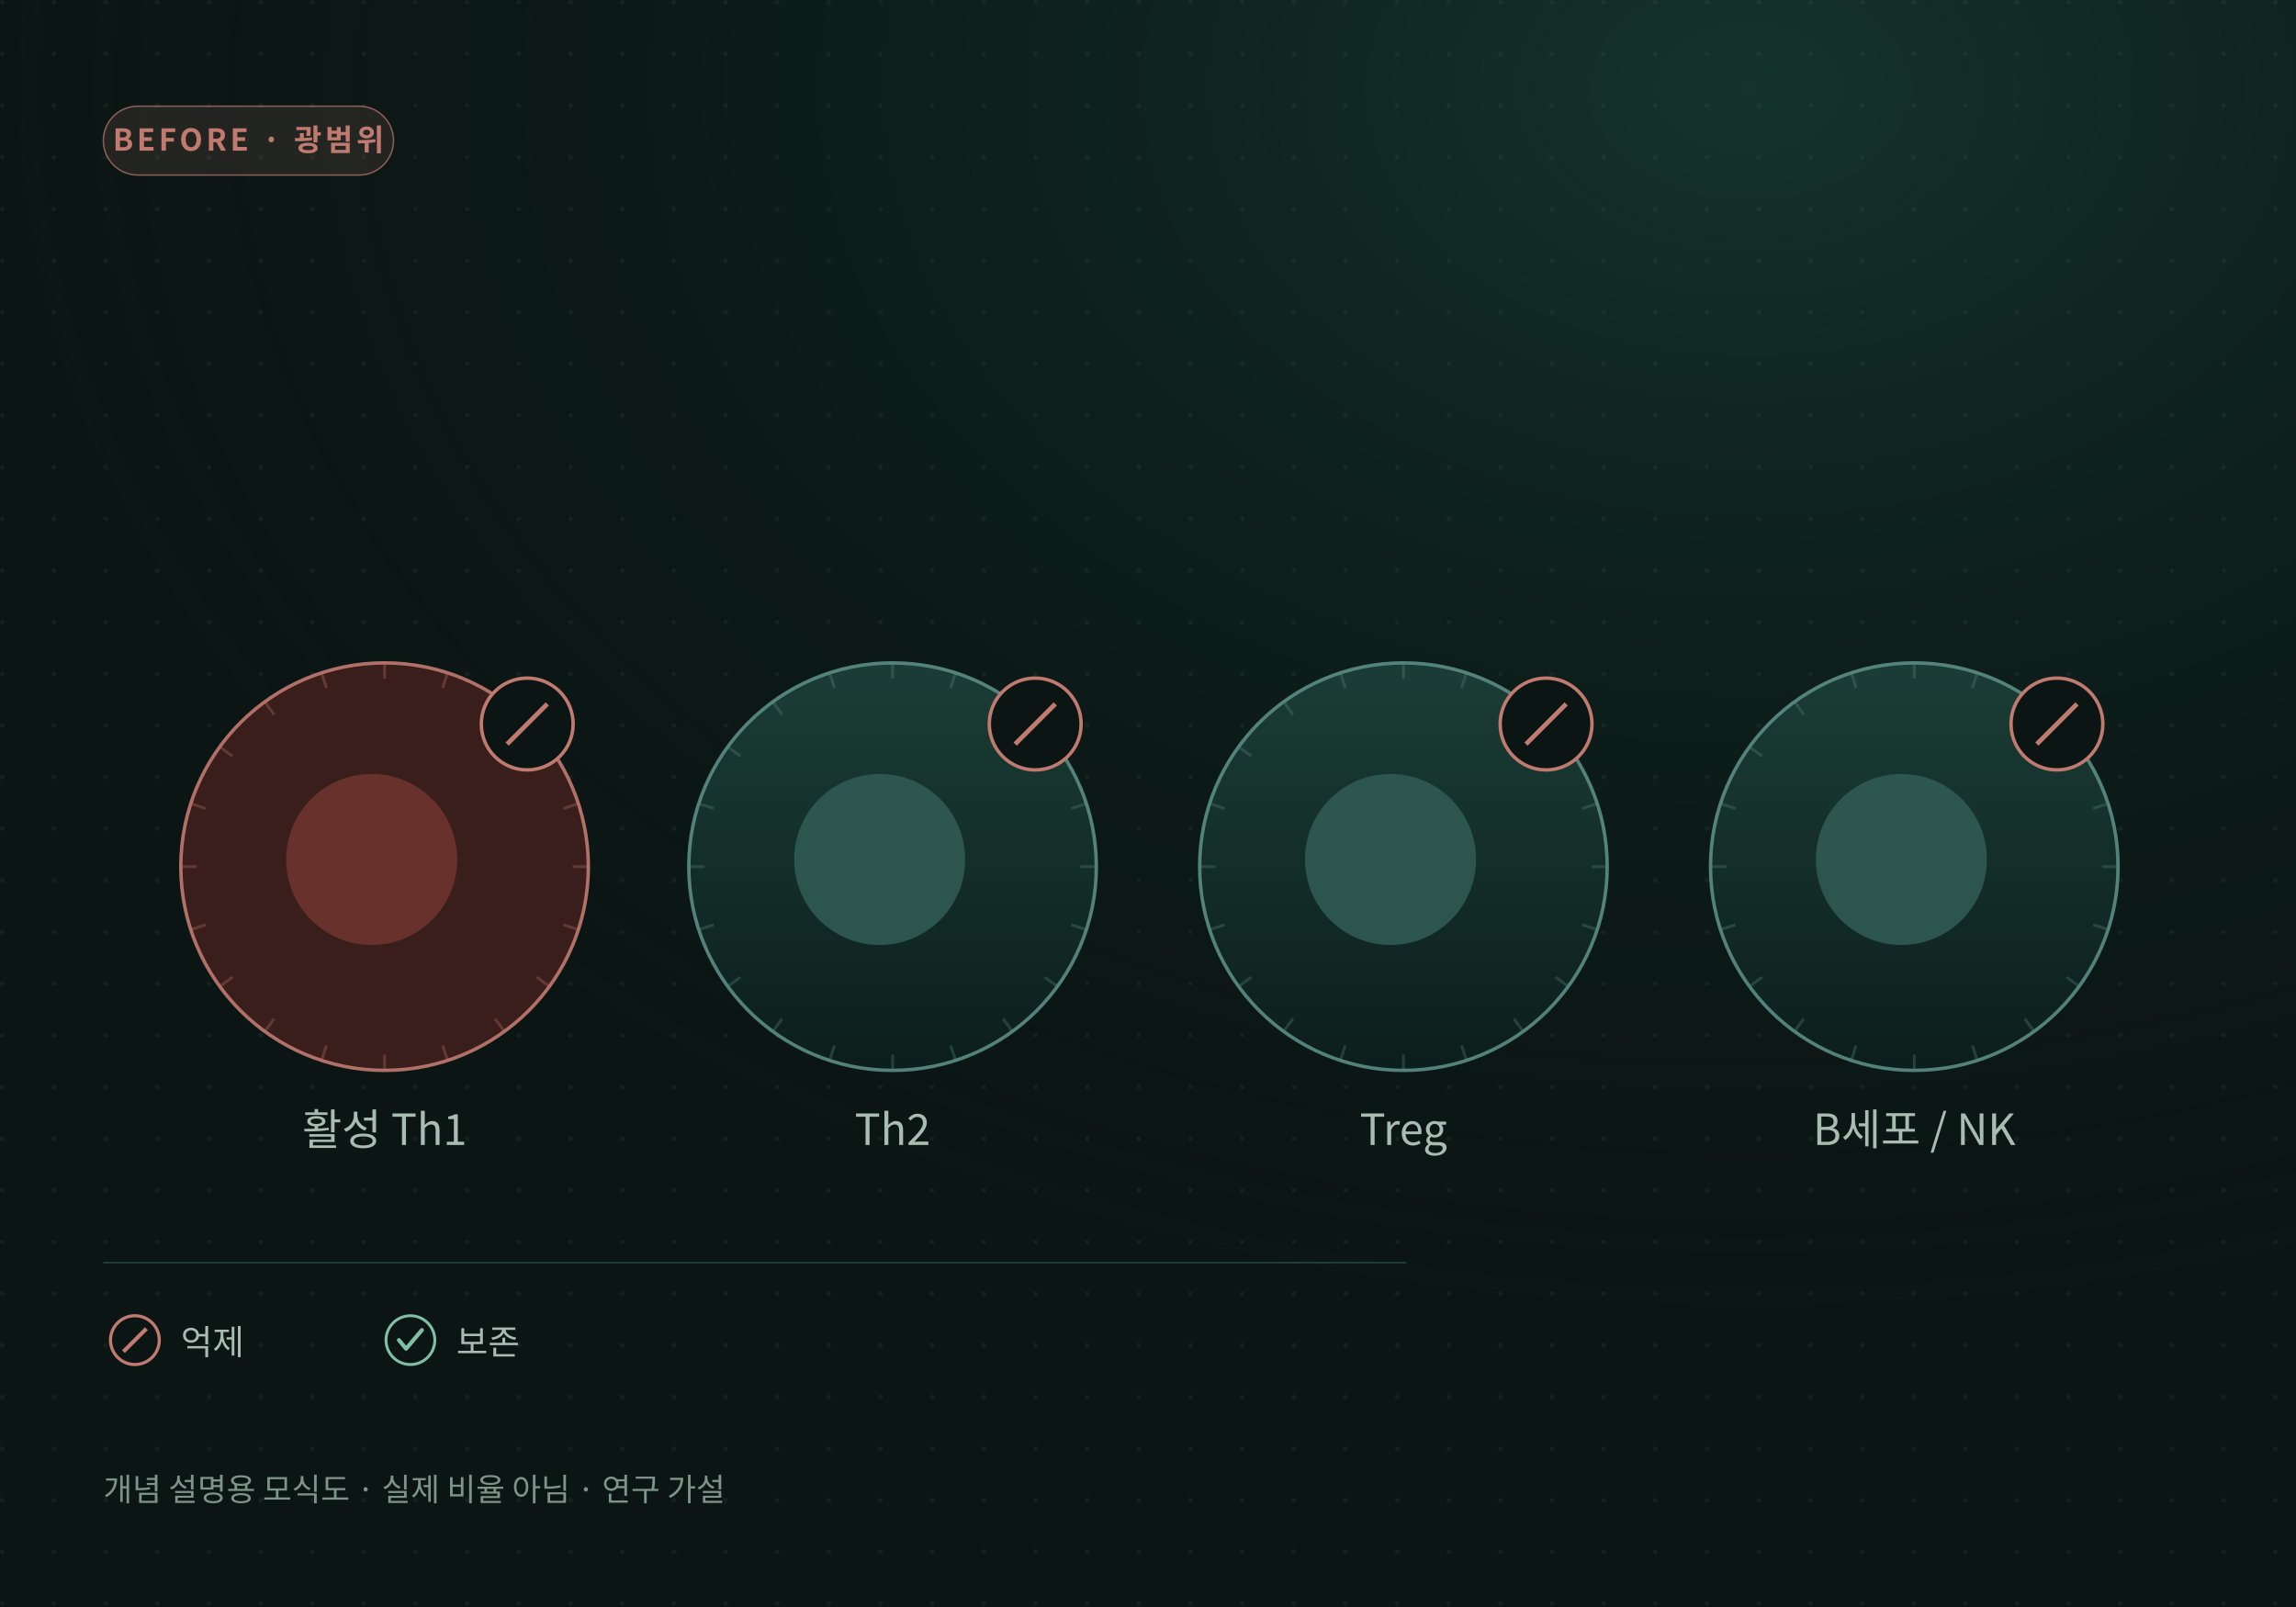
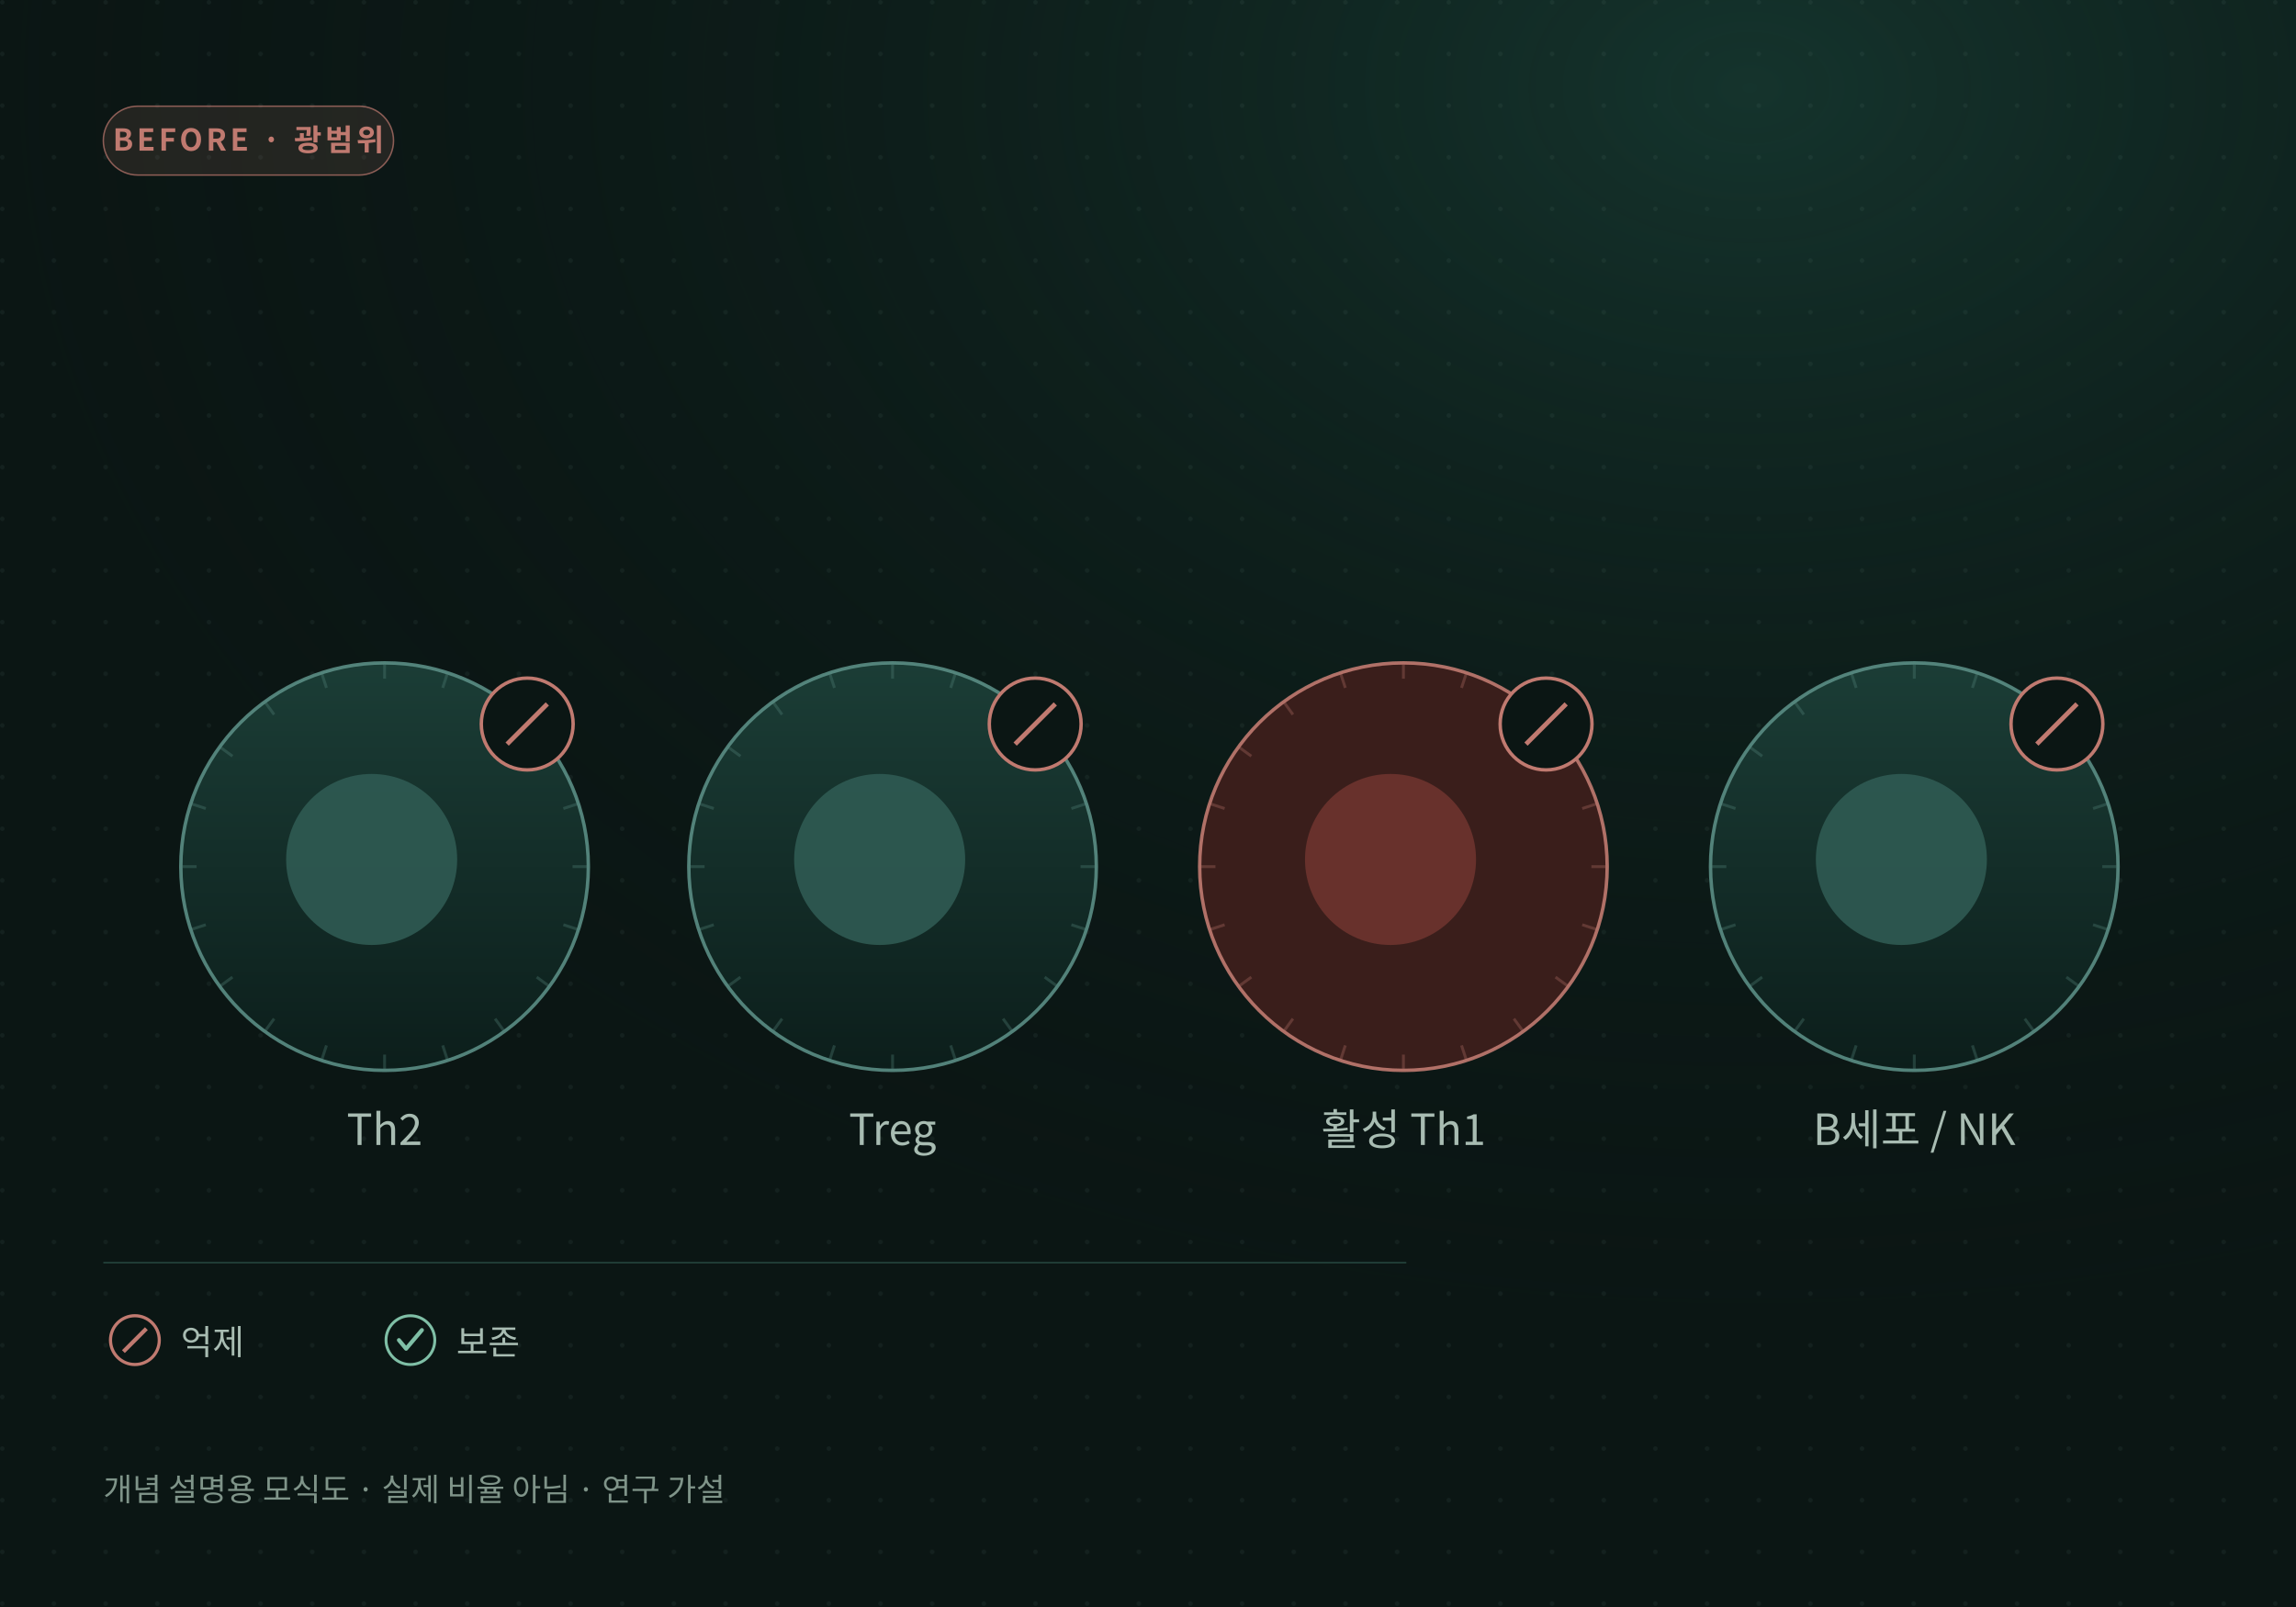
<svg xmlns="http://www.w3.org/2000/svg" width="1600" height="1120" viewBox="0 0 1600 1120">
  <defs>
    <radialGradient id="glow" cx="76%" cy="6%" r="78%">
      <stop offset="0%" stop-color="#1d4c41" stop-opacity="0.55" />
      <stop offset="55%" stop-color="#123029" stop-opacity="0.22" />
      <stop offset="100%" stop-color="#0b1614" stop-opacity="0" />
    </radialGradient>
    <pattern id="dots" width="36" height="36" patternUnits="userSpaceOnUse">
      <circle cx="1.6" cy="1.6" r="1.6" fill="#8fb4a6" fill-opacity="0.075" />
    </pattern>
    <linearGradient id="cellfill" x1="0" y1="0" x2="0" y2="1">
      <stop offset="0%" stop-color="#1b3d36" />
      <stop offset="100%" stop-color="#0c1e1b" />
    </linearGradient>
  </defs>
  <rect width="1600" height="1120" fill="#0b1614" />
  <rect width="1600" height="1120" fill="url(#glow)" />
  <rect width="1600" height="1120" fill="url(#dots)" />
  <rect x="72" y="74" width="202.24" height="48" rx="24" fill="#c07a70" fill-opacity="0.14" stroke="#c07a70" stroke-opacity="0.7" />
  <text x="173.12" y="105" fill="#c07a70" font-family="'Noto Sans CJK KR','Noto Sans KR','Helvetica Neue',Arial,sans-serif" font-size="21" font-weight="600" letter-spacing="2.4" text-anchor="middle">BEFORE · 광범위</text>
-   <circle cx="268" cy="604" r="142" fill="#3a1e1b" stroke="#c07a70" stroke-width="2.4" stroke-opacity="0.9" />
-   <line x1="399.0" y1="604.0" x2="409.0" y2="604.0" stroke="#c07a70" stroke-opacity="0.3" stroke-width="2" />
-   <line x1="392.6" y1="644.5" x2="402.1" y2="647.6" stroke="#c07a70" stroke-opacity="0.3" stroke-width="2" />
-   <line x1="374.0" y1="681.0" x2="382.1" y2="686.9" stroke="#c07a70" stroke-opacity="0.3" stroke-width="2" />
-   <line x1="345.0" y1="710.0" x2="350.9" y2="718.1" stroke="#c07a70" stroke-opacity="0.3" stroke-width="2" />
-   <line x1="308.5" y1="728.6" x2="311.6" y2="738.1" stroke="#c07a70" stroke-opacity="0.3" stroke-width="2" />
-   <line x1="268.0" y1="735.0" x2="268.0" y2="745.0" stroke="#c07a70" stroke-opacity="0.3" stroke-width="2" />
-   <line x1="227.5" y1="728.6" x2="224.4" y2="738.1" stroke="#c07a70" stroke-opacity="0.3" stroke-width="2" />
-   <line x1="191.0" y1="710.0" x2="185.1" y2="718.1" stroke="#c07a70" stroke-opacity="0.3" stroke-width="2" />
-   <line x1="162.0" y1="681.0" x2="153.9" y2="686.9" stroke="#c07a70" stroke-opacity="0.3" stroke-width="2" />
-   <line x1="143.4" y1="644.5" x2="133.9" y2="647.6" stroke="#c07a70" stroke-opacity="0.3" stroke-width="2" />
-   <line x1="137.0" y1="604.0" x2="127.0" y2="604.0" stroke="#c07a70" stroke-opacity="0.3" stroke-width="2" />
-   <line x1="143.4" y1="563.5" x2="133.9" y2="560.4" stroke="#c07a70" stroke-opacity="0.3" stroke-width="2" />
-   <line x1="162.0" y1="527.0" x2="153.9" y2="521.1" stroke="#c07a70" stroke-opacity="0.3" stroke-width="2" />
-   <line x1="191.0" y1="498.0" x2="185.1" y2="489.9" stroke="#c07a70" stroke-opacity="0.3" stroke-width="2" />
-   <line x1="227.5" y1="479.4" x2="224.4" y2="469.9" stroke="#c07a70" stroke-opacity="0.3" stroke-width="2" />
-   <line x1="268.0" y1="473.0" x2="268.0" y2="463.0" stroke="#c07a70" stroke-opacity="0.3" stroke-width="2" />
-   <line x1="308.5" y1="479.4" x2="311.6" y2="469.9" stroke="#c07a70" stroke-opacity="0.3" stroke-width="2" />
-   <line x1="345.0" y1="498.0" x2="350.9" y2="489.9" stroke="#c07a70" stroke-opacity="0.3" stroke-width="2" />
-   <line x1="374.0" y1="527.0" x2="382.1" y2="521.1" stroke="#c07a70" stroke-opacity="0.3" stroke-width="2" />
-   <line x1="392.6" y1="563.5" x2="402.1" y2="560.4" stroke="#c07a70" stroke-opacity="0.3" stroke-width="2" />
-   <circle cx="259" cy="599" r="59.6" fill="#6d332e" fill-opacity="0.9" />
-   <text x="268" y="798" fill="#a8bcb2" font-family="'Noto Sans CJK KR','Noto Sans KR','Helvetica Neue',Arial,sans-serif" font-size="30" text-anchor="middle">활성 Th1</text>
+   <circle cx="268" cy="604" r="142" fill="url(#cellfill)" stroke="#5a8d84" stroke-width="2.4" stroke-opacity="0.9" />
+   <line x1="399.0" y1="604.0" x2="409.0" y2="604.0" stroke="#5a8d84" stroke-opacity="0.3" stroke-width="2" />
+   <line x1="392.6" y1="644.5" x2="402.1" y2="647.6" stroke="#5a8d84" stroke-opacity="0.3" stroke-width="2" />
+   <line x1="374.0" y1="681.0" x2="382.1" y2="686.9" stroke="#5a8d84" stroke-opacity="0.3" stroke-width="2" />
+   <line x1="345.0" y1="710.0" x2="350.9" y2="718.1" stroke="#5a8d84" stroke-opacity="0.3" stroke-width="2" />
+   <line x1="308.5" y1="728.6" x2="311.6" y2="738.1" stroke="#5a8d84" stroke-opacity="0.3" stroke-width="2" />
+   <line x1="268.0" y1="735.0" x2="268.0" y2="745.0" stroke="#5a8d84" stroke-opacity="0.3" stroke-width="2" />
+   <line x1="227.5" y1="728.6" x2="224.4" y2="738.1" stroke="#5a8d84" stroke-opacity="0.3" stroke-width="2" />
+   <line x1="191.0" y1="710.0" x2="185.1" y2="718.1" stroke="#5a8d84" stroke-opacity="0.3" stroke-width="2" />
+   <line x1="162.0" y1="681.0" x2="153.9" y2="686.9" stroke="#5a8d84" stroke-opacity="0.3" stroke-width="2" />
+   <line x1="143.4" y1="644.5" x2="133.9" y2="647.6" stroke="#5a8d84" stroke-opacity="0.3" stroke-width="2" />
+   <line x1="137.0" y1="604.0" x2="127.0" y2="604.0" stroke="#5a8d84" stroke-opacity="0.3" stroke-width="2" />
+   <line x1="143.4" y1="563.5" x2="133.9" y2="560.4" stroke="#5a8d84" stroke-opacity="0.3" stroke-width="2" />
+   <line x1="162.0" y1="527.0" x2="153.9" y2="521.1" stroke="#5a8d84" stroke-opacity="0.3" stroke-width="2" />
+   <line x1="191.0" y1="498.0" x2="185.1" y2="489.9" stroke="#5a8d84" stroke-opacity="0.3" stroke-width="2" />
+   <line x1="227.5" y1="479.4" x2="224.4" y2="469.9" stroke="#5a8d84" stroke-opacity="0.3" stroke-width="2" />
+   <line x1="268.0" y1="473.0" x2="268.0" y2="463.0" stroke="#5a8d84" stroke-opacity="0.3" stroke-width="2" />
+   <line x1="308.5" y1="479.4" x2="311.6" y2="469.9" stroke="#5a8d84" stroke-opacity="0.3" stroke-width="2" />
+   <line x1="345.0" y1="498.0" x2="350.9" y2="489.9" stroke="#5a8d84" stroke-opacity="0.3" stroke-width="2" />
+   <line x1="374.0" y1="527.0" x2="382.1" y2="521.1" stroke="#5a8d84" stroke-opacity="0.3" stroke-width="2" />
+   <line x1="392.6" y1="563.5" x2="402.1" y2="560.4" stroke="#5a8d84" stroke-opacity="0.3" stroke-width="2" />
+   <circle cx="259" cy="599" r="59.6" fill="#2f5a52" fill-opacity="0.9" />
+   <text x="268" y="798" fill="#a8bcb2" font-family="'Noto Sans CJK KR','Noto Sans KR','Helvetica Neue',Arial,sans-serif" font-size="30" text-anchor="middle">Th2</text>
  <circle cx="367.4" cy="504.6" r="32" fill="#0b1614" stroke="#c07a70" stroke-width="2.4" />
  <line x1="353.4" y1="518.6" x2="381.4" y2="490.6" stroke="#c07a70" stroke-width="3.2" />
  <circle cx="622" cy="604" r="142" fill="url(#cellfill)" stroke="#5a8d84" stroke-width="2.4" stroke-opacity="0.9" />
  <line x1="753.0" y1="604.0" x2="763.0" y2="604.0" stroke="#5a8d84" stroke-opacity="0.3" stroke-width="2" />
  <line x1="746.6" y1="644.5" x2="756.1" y2="647.6" stroke="#5a8d84" stroke-opacity="0.3" stroke-width="2" />
  <line x1="728.0" y1="681.0" x2="736.1" y2="686.9" stroke="#5a8d84" stroke-opacity="0.3" stroke-width="2" />
  <line x1="699.0" y1="710.0" x2="704.9" y2="718.1" stroke="#5a8d84" stroke-opacity="0.3" stroke-width="2" />
  <line x1="662.5" y1="728.6" x2="665.6" y2="738.1" stroke="#5a8d84" stroke-opacity="0.3" stroke-width="2" />
  <line x1="622.0" y1="735.0" x2="622.0" y2="745.0" stroke="#5a8d84" stroke-opacity="0.3" stroke-width="2" />
  <line x1="581.5" y1="728.6" x2="578.4" y2="738.1" stroke="#5a8d84" stroke-opacity="0.3" stroke-width="2" />
  <line x1="545.0" y1="710.0" x2="539.1" y2="718.1" stroke="#5a8d84" stroke-opacity="0.3" stroke-width="2" />
  <line x1="516.0" y1="681.0" x2="507.9" y2="686.9" stroke="#5a8d84" stroke-opacity="0.3" stroke-width="2" />
  <line x1="497.4" y1="644.5" x2="487.9" y2="647.6" stroke="#5a8d84" stroke-opacity="0.3" stroke-width="2" />
  <line x1="491.0" y1="604.0" x2="481.0" y2="604.0" stroke="#5a8d84" stroke-opacity="0.3" stroke-width="2" />
  <line x1="497.4" y1="563.5" x2="487.9" y2="560.4" stroke="#5a8d84" stroke-opacity="0.3" stroke-width="2" />
  <line x1="516.0" y1="527.0" x2="507.9" y2="521.1" stroke="#5a8d84" stroke-opacity="0.3" stroke-width="2" />
  <line x1="545.0" y1="498.0" x2="539.1" y2="489.9" stroke="#5a8d84" stroke-opacity="0.3" stroke-width="2" />
  <line x1="581.5" y1="479.4" x2="578.4" y2="469.9" stroke="#5a8d84" stroke-opacity="0.3" stroke-width="2" />
  <line x1="622.0" y1="473.0" x2="622.0" y2="463.0" stroke="#5a8d84" stroke-opacity="0.3" stroke-width="2" />
  <line x1="662.5" y1="479.4" x2="665.6" y2="469.9" stroke="#5a8d84" stroke-opacity="0.3" stroke-width="2" />
  <line x1="699.0" y1="498.0" x2="704.9" y2="489.9" stroke="#5a8d84" stroke-opacity="0.3" stroke-width="2" />
  <line x1="728.0" y1="527.0" x2="736.1" y2="521.1" stroke="#5a8d84" stroke-opacity="0.3" stroke-width="2" />
  <line x1="746.6" y1="563.5" x2="756.1" y2="560.4" stroke="#5a8d84" stroke-opacity="0.3" stroke-width="2" />
  <circle cx="613" cy="599" r="59.6" fill="#2f5a52" fill-opacity="0.9" />
-   <text x="622" y="798" fill="#a8bcb2" font-family="'Noto Sans CJK KR','Noto Sans KR','Helvetica Neue',Arial,sans-serif" font-size="30" text-anchor="middle">Th2</text>
+   <text x="622" y="798" fill="#a8bcb2" font-family="'Noto Sans CJK KR','Noto Sans KR','Helvetica Neue',Arial,sans-serif" font-size="30" text-anchor="middle">Treg</text>
  <circle cx="721.4" cy="504.6" r="32" fill="#0b1614" stroke="#c07a70" stroke-width="2.4" />
  <line x1="707.4" y1="518.6" x2="735.4" y2="490.6" stroke="#c07a70" stroke-width="3.2" />
-   <circle cx="978" cy="604" r="142" fill="url(#cellfill)" stroke="#5a8d84" stroke-width="2.4" stroke-opacity="0.9" />
-   <line x1="1109.0" y1="604.0" x2="1119.0" y2="604.0" stroke="#5a8d84" stroke-opacity="0.3" stroke-width="2" />
-   <line x1="1102.6" y1="644.5" x2="1112.1" y2="647.6" stroke="#5a8d84" stroke-opacity="0.3" stroke-width="2" />
-   <line x1="1084.0" y1="681.0" x2="1092.1" y2="686.9" stroke="#5a8d84" stroke-opacity="0.3" stroke-width="2" />
-   <line x1="1055.0" y1="710.0" x2="1060.9" y2="718.1" stroke="#5a8d84" stroke-opacity="0.3" stroke-width="2" />
-   <line x1="1018.5" y1="728.6" x2="1021.6" y2="738.1" stroke="#5a8d84" stroke-opacity="0.3" stroke-width="2" />
-   <line x1="978.0" y1="735.0" x2="978.0" y2="745.0" stroke="#5a8d84" stroke-opacity="0.3" stroke-width="2" />
-   <line x1="937.5" y1="728.6" x2="934.4" y2="738.1" stroke="#5a8d84" stroke-opacity="0.3" stroke-width="2" />
-   <line x1="901.0" y1="710.0" x2="895.1" y2="718.1" stroke="#5a8d84" stroke-opacity="0.3" stroke-width="2" />
-   <line x1="872.0" y1="681.0" x2="863.9" y2="686.9" stroke="#5a8d84" stroke-opacity="0.3" stroke-width="2" />
-   <line x1="853.4" y1="644.5" x2="843.9" y2="647.6" stroke="#5a8d84" stroke-opacity="0.3" stroke-width="2" />
-   <line x1="847.0" y1="604.0" x2="837.0" y2="604.0" stroke="#5a8d84" stroke-opacity="0.3" stroke-width="2" />
-   <line x1="853.4" y1="563.5" x2="843.9" y2="560.4" stroke="#5a8d84" stroke-opacity="0.3" stroke-width="2" />
-   <line x1="872.0" y1="527.0" x2="863.9" y2="521.1" stroke="#5a8d84" stroke-opacity="0.3" stroke-width="2" />
-   <line x1="901.0" y1="498.0" x2="895.1" y2="489.9" stroke="#5a8d84" stroke-opacity="0.3" stroke-width="2" />
-   <line x1="937.5" y1="479.4" x2="934.4" y2="469.9" stroke="#5a8d84" stroke-opacity="0.3" stroke-width="2" />
-   <line x1="978.0" y1="473.0" x2="978.0" y2="463.0" stroke="#5a8d84" stroke-opacity="0.3" stroke-width="2" />
-   <line x1="1018.5" y1="479.4" x2="1021.6" y2="469.9" stroke="#5a8d84" stroke-opacity="0.3" stroke-width="2" />
-   <line x1="1055.0" y1="498.0" x2="1060.9" y2="489.9" stroke="#5a8d84" stroke-opacity="0.3" stroke-width="2" />
-   <line x1="1084.0" y1="527.0" x2="1092.1" y2="521.1" stroke="#5a8d84" stroke-opacity="0.3" stroke-width="2" />
-   <line x1="1102.6" y1="563.5" x2="1112.1" y2="560.4" stroke="#5a8d84" stroke-opacity="0.3" stroke-width="2" />
-   <circle cx="969" cy="599" r="59.6" fill="#2f5a52" fill-opacity="0.9" />
-   <text x="978" y="798" fill="#a8bcb2" font-family="'Noto Sans CJK KR','Noto Sans KR','Helvetica Neue',Arial,sans-serif" font-size="30" text-anchor="middle">Treg</text>
+   <circle cx="978" cy="604" r="142" fill="#3a1e1b" stroke="#c07a70" stroke-width="2.4" stroke-opacity="0.9" />
+   <line x1="1109.0" y1="604.0" x2="1119.0" y2="604.0" stroke="#c07a70" stroke-opacity="0.3" stroke-width="2" />
+   <line x1="1102.6" y1="644.5" x2="1112.1" y2="647.6" stroke="#c07a70" stroke-opacity="0.3" stroke-width="2" />
+   <line x1="1084.0" y1="681.0" x2="1092.1" y2="686.9" stroke="#c07a70" stroke-opacity="0.3" stroke-width="2" />
+   <line x1="1055.0" y1="710.0" x2="1060.9" y2="718.1" stroke="#c07a70" stroke-opacity="0.3" stroke-width="2" />
+   <line x1="1018.5" y1="728.6" x2="1021.6" y2="738.1" stroke="#c07a70" stroke-opacity="0.3" stroke-width="2" />
+   <line x1="978.0" y1="735.0" x2="978.0" y2="745.0" stroke="#c07a70" stroke-opacity="0.3" stroke-width="2" />
+   <line x1="937.5" y1="728.6" x2="934.4" y2="738.1" stroke="#c07a70" stroke-opacity="0.3" stroke-width="2" />
+   <line x1="901.0" y1="710.0" x2="895.1" y2="718.1" stroke="#c07a70" stroke-opacity="0.3" stroke-width="2" />
+   <line x1="872.0" y1="681.0" x2="863.9" y2="686.9" stroke="#c07a70" stroke-opacity="0.3" stroke-width="2" />
+   <line x1="853.4" y1="644.5" x2="843.9" y2="647.6" stroke="#c07a70" stroke-opacity="0.3" stroke-width="2" />
+   <line x1="847.0" y1="604.0" x2="837.0" y2="604.0" stroke="#c07a70" stroke-opacity="0.3" stroke-width="2" />
+   <line x1="853.4" y1="563.5" x2="843.9" y2="560.4" stroke="#c07a70" stroke-opacity="0.3" stroke-width="2" />
+   <line x1="872.0" y1="527.0" x2="863.9" y2="521.1" stroke="#c07a70" stroke-opacity="0.3" stroke-width="2" />
+   <line x1="901.0" y1="498.0" x2="895.1" y2="489.9" stroke="#c07a70" stroke-opacity="0.3" stroke-width="2" />
+   <line x1="937.5" y1="479.4" x2="934.4" y2="469.9" stroke="#c07a70" stroke-opacity="0.3" stroke-width="2" />
+   <line x1="978.0" y1="473.0" x2="978.0" y2="463.0" stroke="#c07a70" stroke-opacity="0.3" stroke-width="2" />
+   <line x1="1018.5" y1="479.4" x2="1021.6" y2="469.9" stroke="#c07a70" stroke-opacity="0.3" stroke-width="2" />
+   <line x1="1055.0" y1="498.0" x2="1060.9" y2="489.9" stroke="#c07a70" stroke-opacity="0.3" stroke-width="2" />
+   <line x1="1084.0" y1="527.0" x2="1092.1" y2="521.1" stroke="#c07a70" stroke-opacity="0.3" stroke-width="2" />
+   <line x1="1102.6" y1="563.5" x2="1112.1" y2="560.4" stroke="#c07a70" stroke-opacity="0.3" stroke-width="2" />
+   <circle cx="969" cy="599" r="59.6" fill="#6d332e" fill-opacity="0.9" />
+   <text x="978" y="798" fill="#a8bcb2" font-family="'Noto Sans CJK KR','Noto Sans KR','Helvetica Neue',Arial,sans-serif" font-size="30" text-anchor="middle">활성 Th1</text>
  <circle cx="1077.4" cy="504.6" r="32" fill="#0b1614" stroke="#c07a70" stroke-width="2.4" />
  <line x1="1063.4" y1="518.6" x2="1091.4" y2="490.6" stroke="#c07a70" stroke-width="3.2" />
  <circle cx="1334" cy="604" r="142" fill="url(#cellfill)" stroke="#5a8d84" stroke-width="2.4" stroke-opacity="0.9" />
  <line x1="1465.0" y1="604.0" x2="1475.0" y2="604.0" stroke="#5a8d84" stroke-opacity="0.3" stroke-width="2" />
  <line x1="1458.6" y1="644.5" x2="1468.1" y2="647.6" stroke="#5a8d84" stroke-opacity="0.3" stroke-width="2" />
  <line x1="1440.0" y1="681.0" x2="1448.1" y2="686.9" stroke="#5a8d84" stroke-opacity="0.3" stroke-width="2" />
  <line x1="1411.0" y1="710.0" x2="1416.9" y2="718.1" stroke="#5a8d84" stroke-opacity="0.3" stroke-width="2" />
  <line x1="1374.5" y1="728.6" x2="1377.6" y2="738.1" stroke="#5a8d84" stroke-opacity="0.3" stroke-width="2" />
  <line x1="1334.0" y1="735.0" x2="1334.0" y2="745.0" stroke="#5a8d84" stroke-opacity="0.3" stroke-width="2" />
  <line x1="1293.5" y1="728.6" x2="1290.4" y2="738.1" stroke="#5a8d84" stroke-opacity="0.3" stroke-width="2" />
  <line x1="1257.0" y1="710.0" x2="1251.1" y2="718.1" stroke="#5a8d84" stroke-opacity="0.3" stroke-width="2" />
  <line x1="1228.0" y1="681.0" x2="1219.9" y2="686.9" stroke="#5a8d84" stroke-opacity="0.3" stroke-width="2" />
  <line x1="1209.4" y1="644.5" x2="1199.9" y2="647.6" stroke="#5a8d84" stroke-opacity="0.3" stroke-width="2" />
  <line x1="1203.0" y1="604.0" x2="1193.0" y2="604.0" stroke="#5a8d84" stroke-opacity="0.3" stroke-width="2" />
  <line x1="1209.4" y1="563.5" x2="1199.9" y2="560.4" stroke="#5a8d84" stroke-opacity="0.3" stroke-width="2" />
  <line x1="1228.0" y1="527.0" x2="1219.9" y2="521.1" stroke="#5a8d84" stroke-opacity="0.3" stroke-width="2" />
  <line x1="1257.0" y1="498.0" x2="1251.1" y2="489.9" stroke="#5a8d84" stroke-opacity="0.3" stroke-width="2" />
  <line x1="1293.5" y1="479.4" x2="1290.4" y2="469.9" stroke="#5a8d84" stroke-opacity="0.3" stroke-width="2" />
  <line x1="1334.0" y1="473.0" x2="1334.0" y2="463.0" stroke="#5a8d84" stroke-opacity="0.3" stroke-width="2" />
  <line x1="1374.5" y1="479.4" x2="1377.6" y2="469.9" stroke="#5a8d84" stroke-opacity="0.3" stroke-width="2" />
  <line x1="1411.0" y1="498.0" x2="1416.9" y2="489.9" stroke="#5a8d84" stroke-opacity="0.3" stroke-width="2" />
  <line x1="1440.0" y1="527.0" x2="1448.1" y2="521.1" stroke="#5a8d84" stroke-opacity="0.3" stroke-width="2" />
  <line x1="1458.6" y1="563.5" x2="1468.1" y2="560.4" stroke="#5a8d84" stroke-opacity="0.3" stroke-width="2" />
  <circle cx="1325" cy="599" r="59.6" fill="#2f5a52" fill-opacity="0.9" />
  <text x="1334" y="798" fill="#a8bcb2" font-family="'Noto Sans CJK KR','Noto Sans KR','Helvetica Neue',Arial,sans-serif" font-size="30" text-anchor="middle">B세포 / NK</text>
  <circle cx="1433.4" cy="504.6" r="32" fill="#0b1614" stroke="#c07a70" stroke-width="2.4" />
  <line x1="1419.4" y1="518.6" x2="1447.4" y2="490.6" stroke="#c07a70" stroke-width="3.2" />
  <line x1="72" y1="880" x2="980" y2="880" stroke="#26463e" stroke-width="1" />
  <circle cx="94" cy="934" r="17" fill="#0b1614" stroke="#c07a70" stroke-width="2.2" />
  <line x1="86" y1="942" x2="102" y2="926" stroke="#c07a70" stroke-width="2.8" />
  <text x="126" y="944" fill="#a8bcb2" font-family="'Noto Sans CJK KR','Noto Sans KR','Helvetica Neue',Arial,sans-serif" font-size="24">억제</text>
  <circle cx="286" cy="934" r="17" fill="#0b1614" stroke="#7fbfa6" stroke-width="2" />
  <path d="M278 934 l5 6 l11 -13" fill="none" stroke="#7fbfa6" stroke-width="2.8" stroke-linecap="round" stroke-linejoin="round" />
  <text x="318" y="944" fill="#a8bcb2" font-family="'Noto Sans CJK KR','Noto Sans KR','Helvetica Neue',Arial,sans-serif" font-size="24">보존</text>
  <text x="72" y="1046" fill="#7f9489" font-family="'Noto Sans CJK KR','Noto Sans KR','Helvetica Neue',Arial,sans-serif" font-size="22">개념 설명용 모식도 · 실제 비율 아님 · 연구 가설</text>
</svg>
